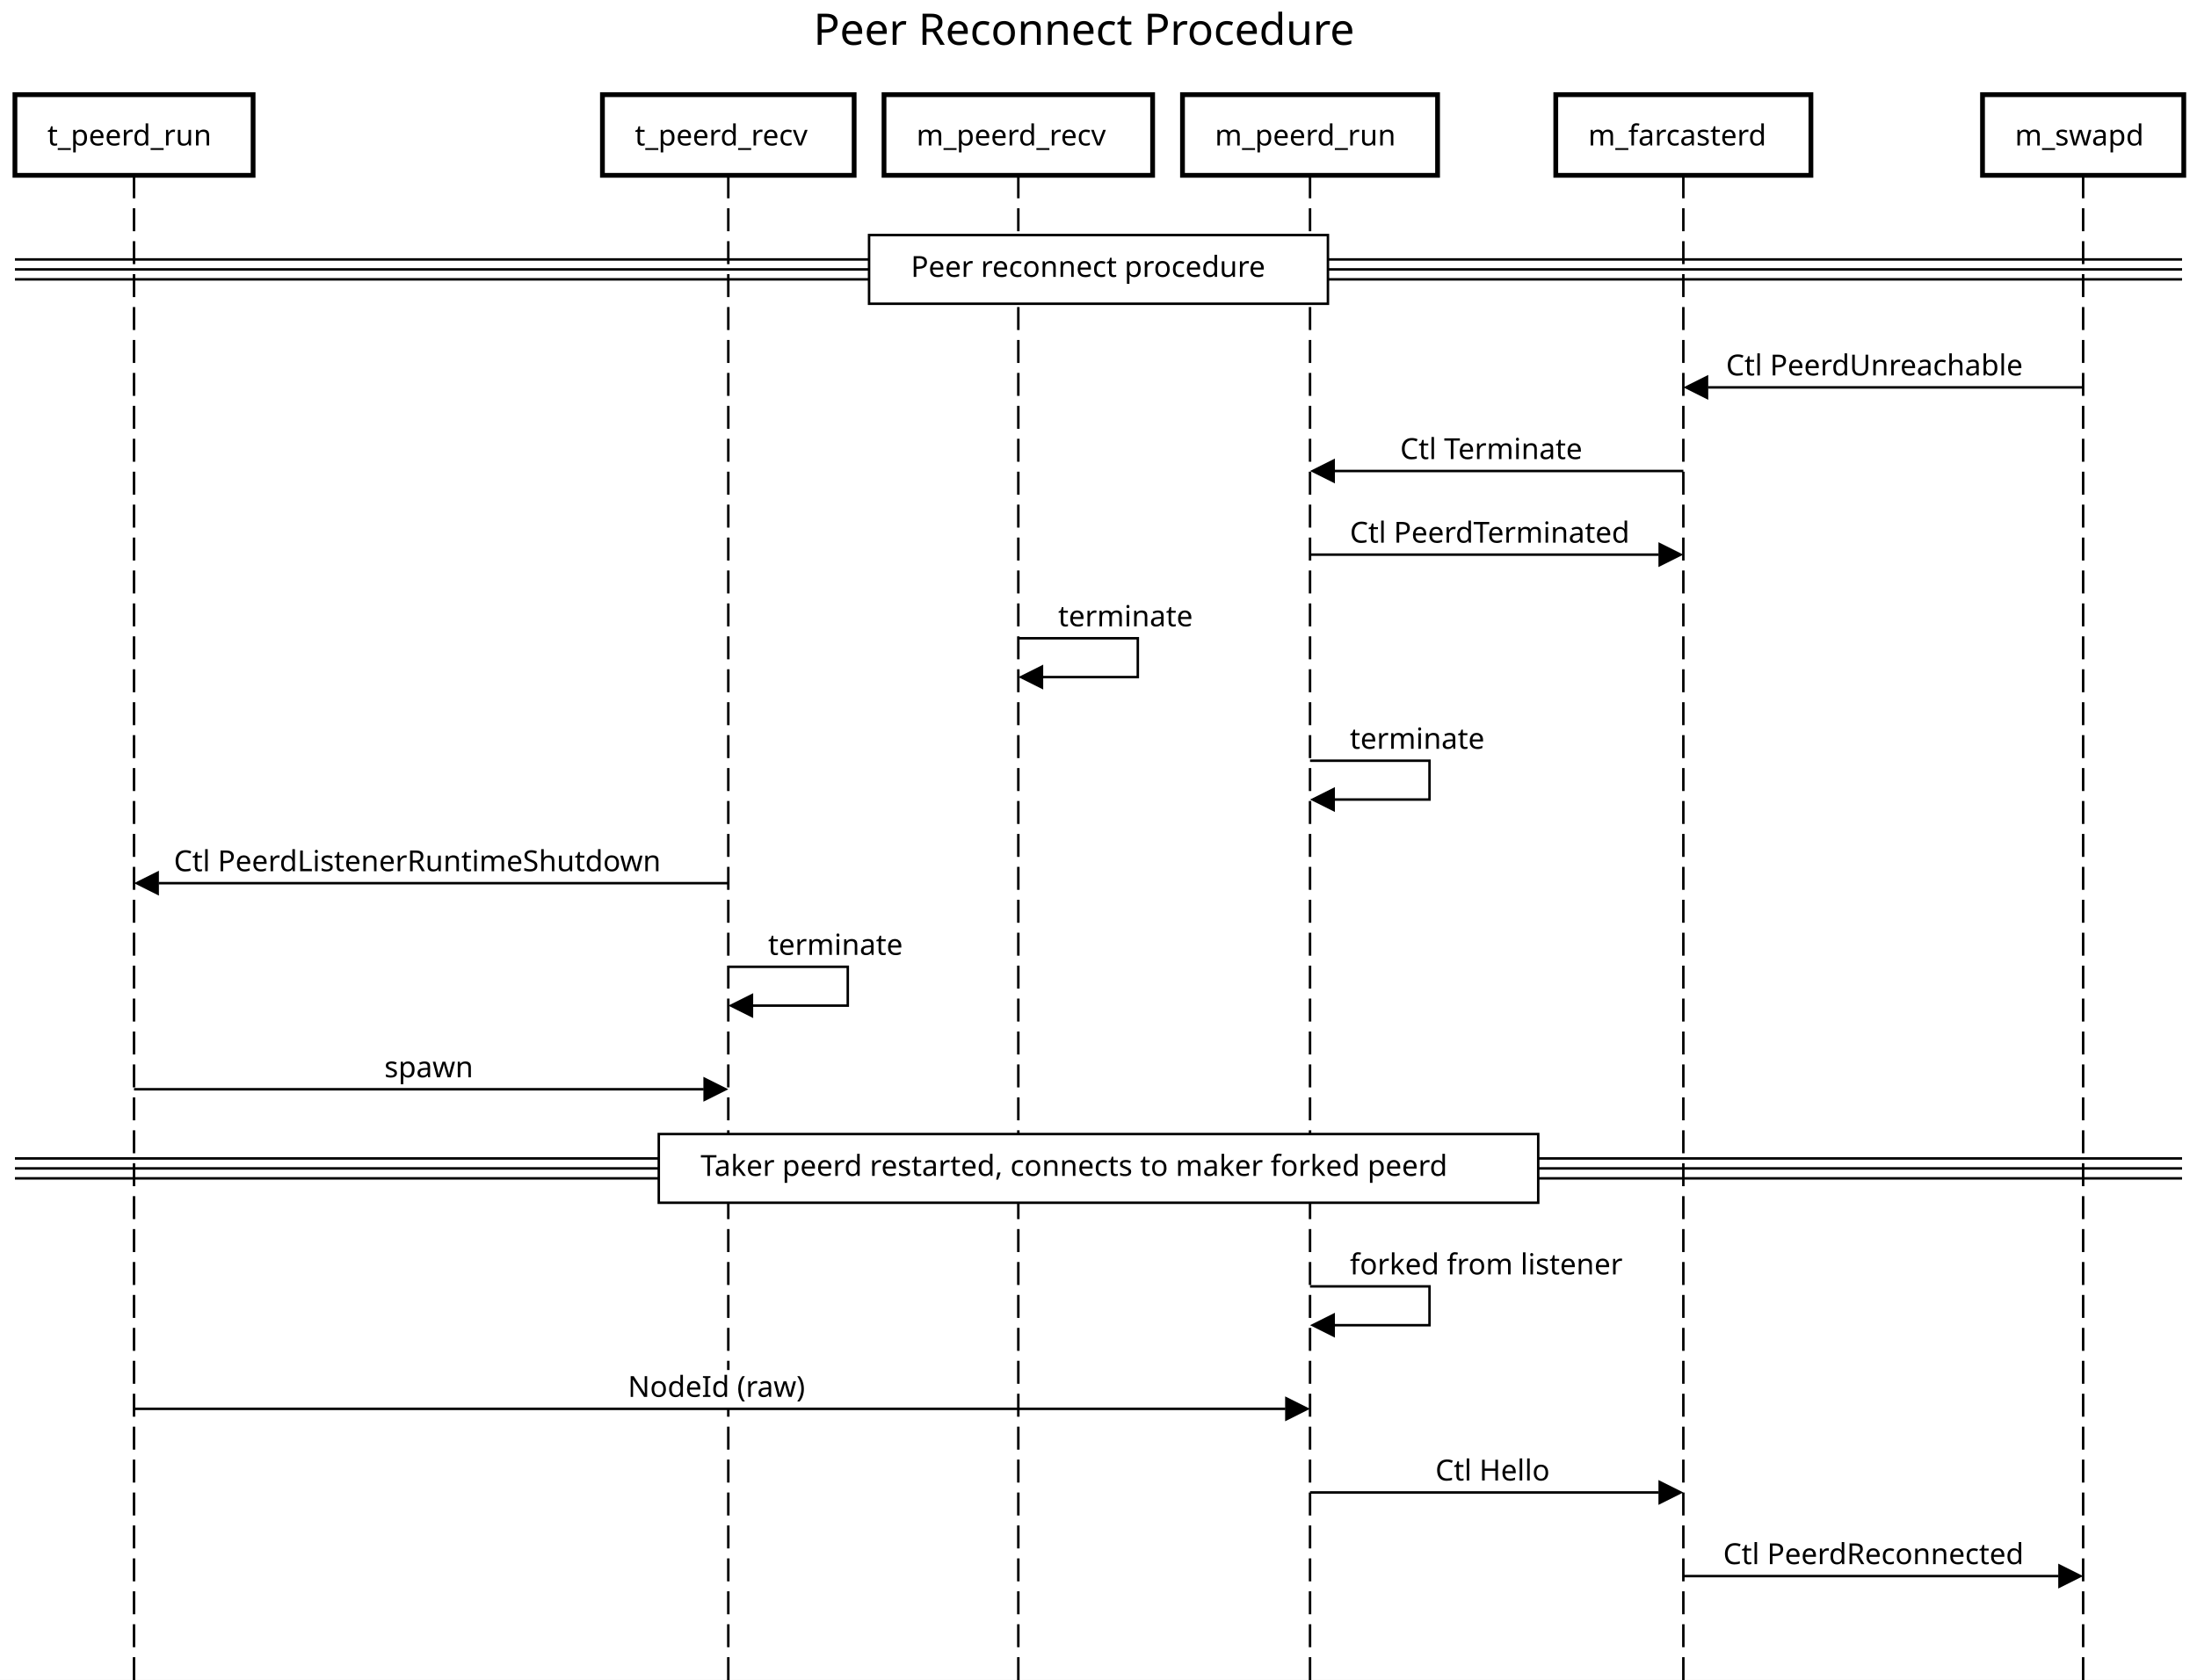
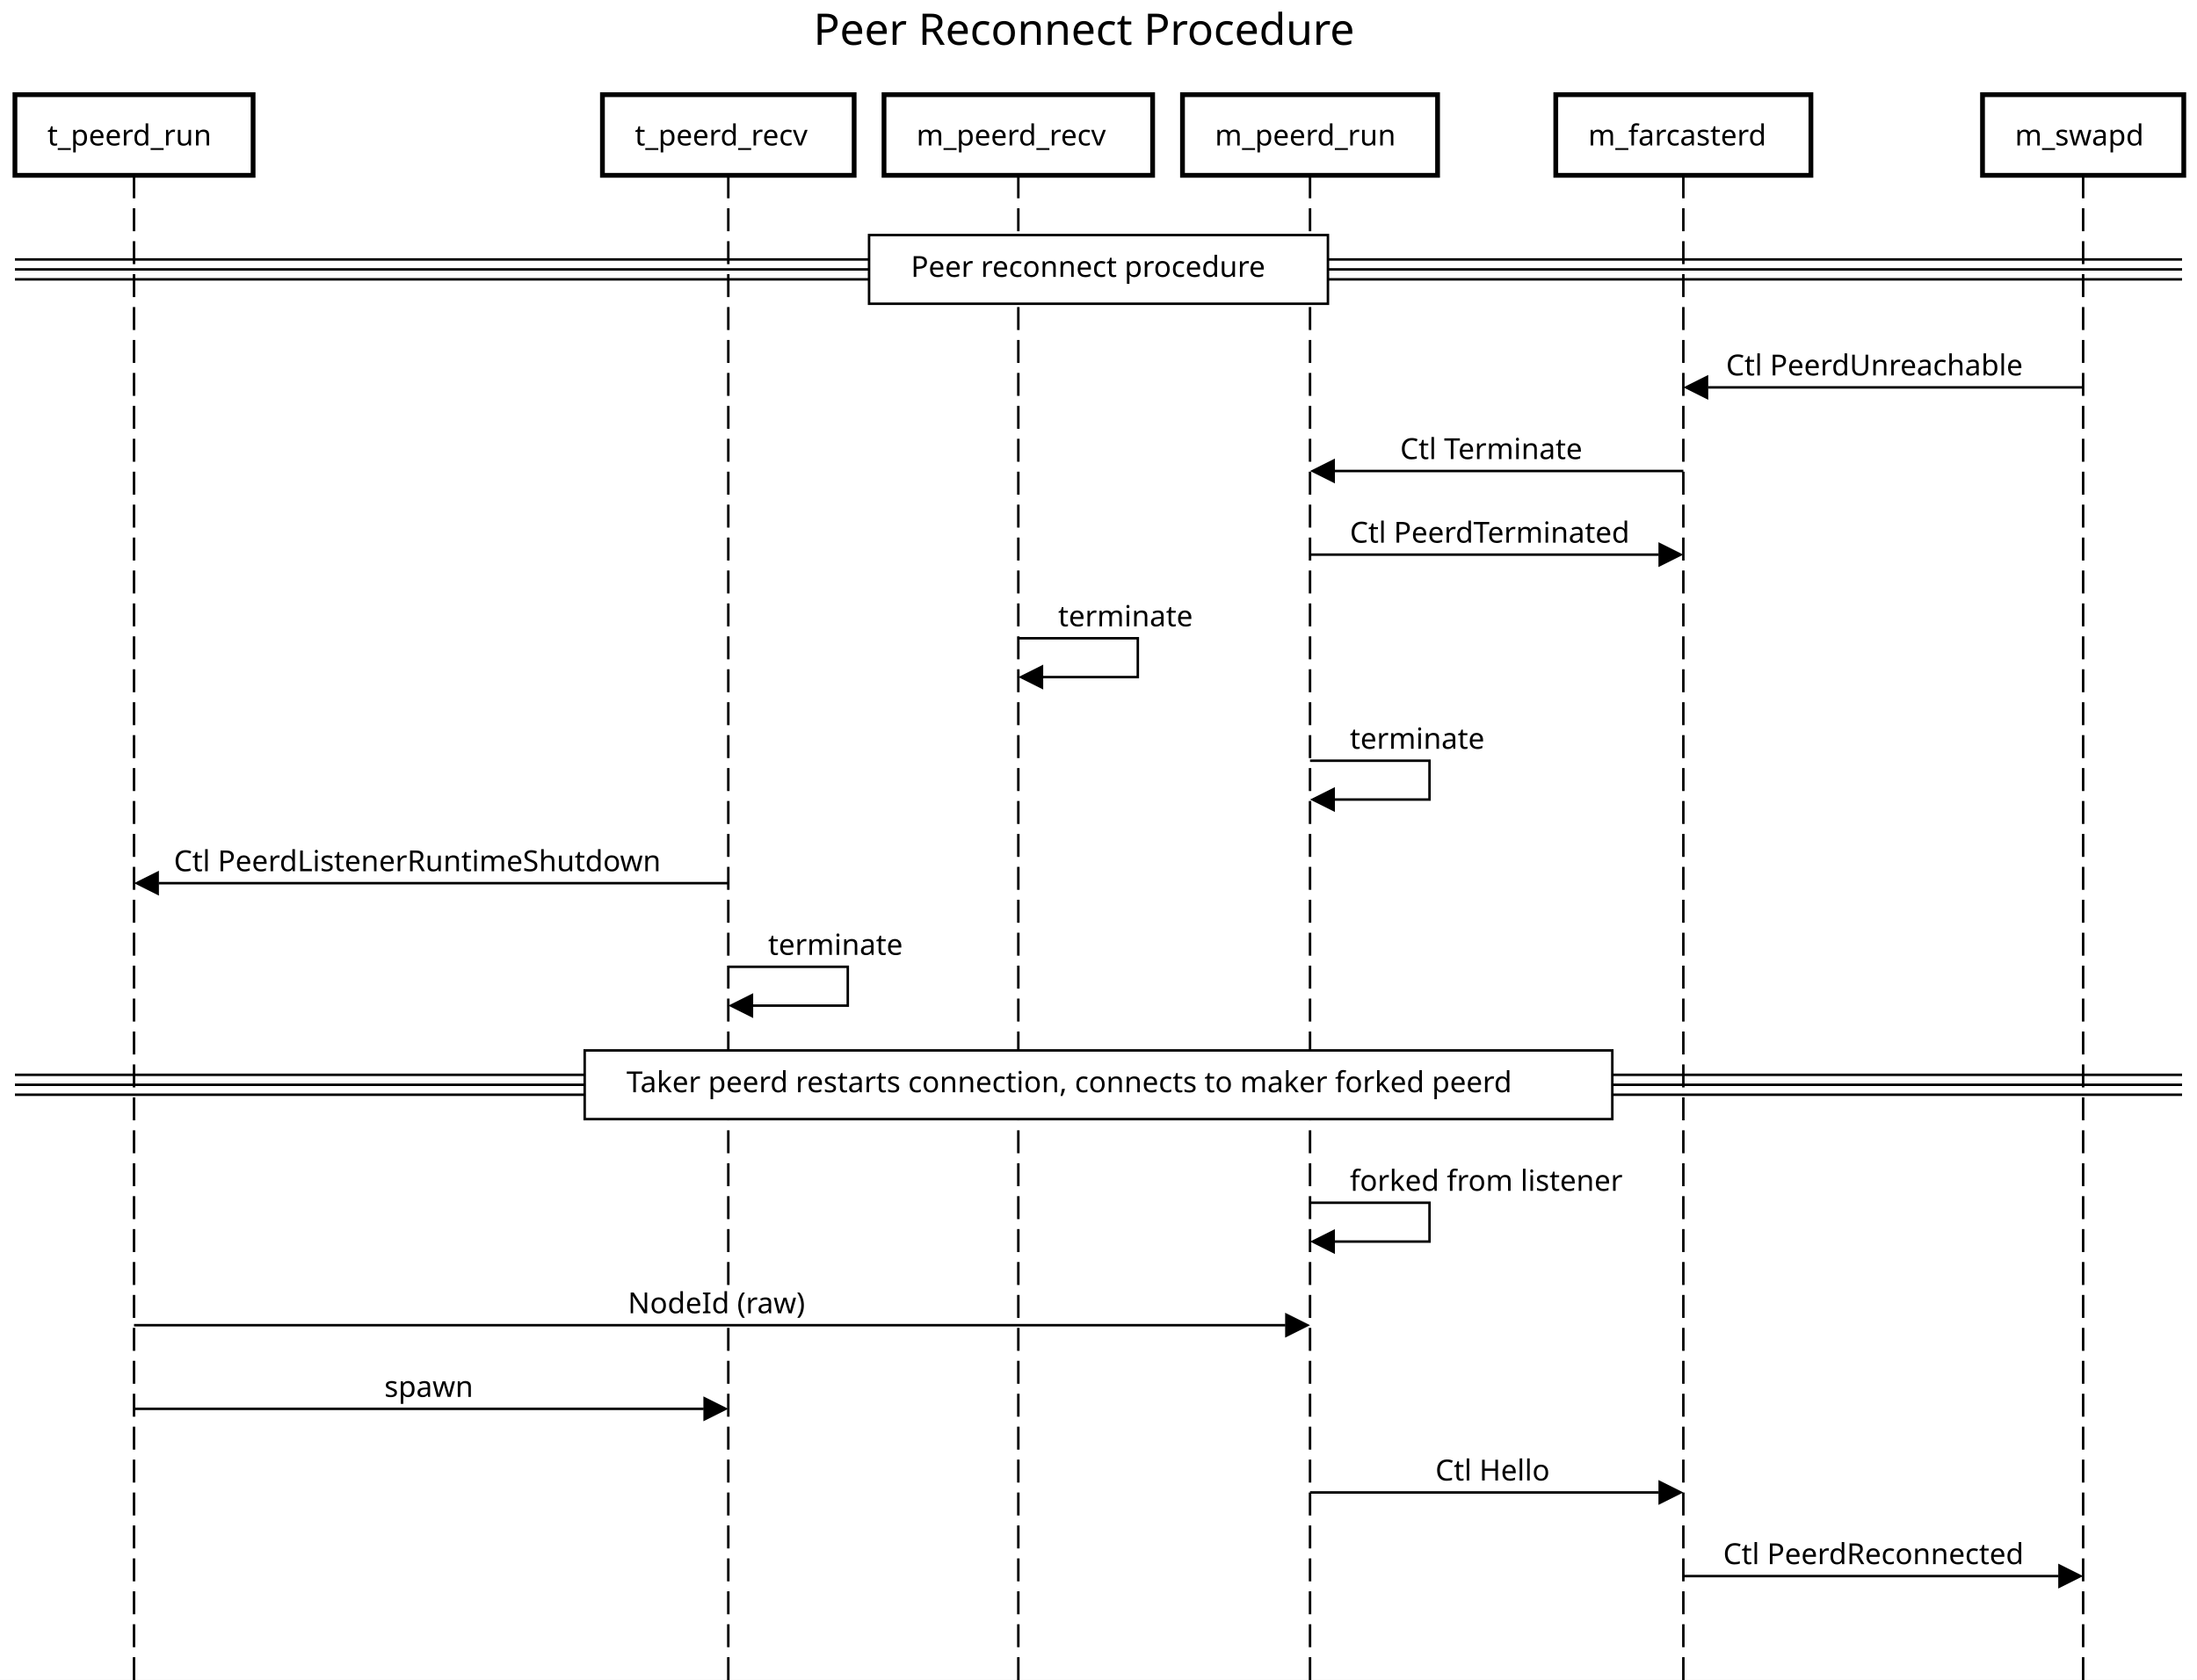
<svg xmlns="http://www.w3.org/2000/svg" version="1.1" width="1109" height="848">
  <defs />
  <g>
    <g />
    <g />
    <g />
    <g />
    <g />
    <g />
    <g />
    <g />
    <g />
    <g />
    <g />
    <g />
    <g />
    <g />
    <g>
      <rect fill="white" stroke="none" x="0" y="0" width="1109" height="848" />
    </g>
    <g>
      <text fill="black" stroke="none" font-family="sans-serif" font-size="16.5pt" font-style="normal" font-weight="normal" text-decoration="normal" x="410.614" y="22.618" text-anchor="start" dominant-baseline="alphabetic" xml:space="preserve">Peer Reconnect Procedure</text>
    </g>
    <g />
    <g>
      <path fill="none" stroke="black" paint-order="fill stroke markers" d=" M 67.65 88.512 L 67.65 848.476" stroke-miterlimit="10" stroke-width="1.257" stroke-dasharray="11.599,5.026" />
      <path fill="none" stroke="black" paint-order="fill stroke markers" d=" M 367.626 88.512 L 367.626 848.476" stroke-miterlimit="10" stroke-width="1.257" stroke-dasharray="11.599,5.026" />
      <path fill="none" stroke="black" paint-order="fill stroke markers" d=" M 514.025 88.512 L 514.025 848.476" stroke-miterlimit="10" stroke-width="1.257" stroke-dasharray="11.599,5.026" />
      <path fill="none" stroke="black" paint-order="fill stroke markers" d=" M 661.275 88.512 L 661.275 848.476" stroke-miterlimit="10" stroke-width="1.257" stroke-dasharray="11.599,5.026" />
      <path fill="none" stroke="black" paint-order="fill stroke markers" d=" M 849.718 88.512 L 849.718 848.476" stroke-miterlimit="10" stroke-width="1.257" stroke-dasharray="11.599,5.026" />
      <path fill="none" stroke="black" paint-order="fill stroke markers" d=" M 1051.527 88.512 L 1051.527 848.476" stroke-miterlimit="10" stroke-width="1.257" stroke-dasharray="11.599,5.026" />
    </g>
    <g>
      <path fill="none" stroke="none" />
      <g>
        <path fill="white" stroke="black" paint-order="fill stroke markers" d=" M 7.539 47.799 L 127.76 47.799 L 127.76 88.512 L 7.539 88.512 L 7.539 47.799 Z" stroke-miterlimit="10" stroke-width="2.413" stroke-dasharray="" />
      </g>
      <g>
        <g />
        <text fill="black" stroke="none" font-family="sans-serif" font-size="11pt" font-style="normal" font-weight="normal" text-decoration="normal" x="23.9" y="73.433" text-anchor="start" dominant-baseline="alphabetic" xml:space="preserve">t_peerd_run</text>
      </g>
      <path fill="none" stroke="none" />
      <g>
        <path fill="white" stroke="black" paint-order="fill stroke markers" d=" M 304.099 47.799 L 431.153 47.799 L 431.153 88.512 L 304.099 88.512 L 304.099 47.799 Z" stroke-miterlimit="10" stroke-width="2.413" stroke-dasharray="" />
      </g>
      <g>
        <g />
        <text fill="black" stroke="none" font-family="sans-serif" font-size="11pt" font-style="normal" font-weight="normal" text-decoration="normal" x="320.459" y="73.433" text-anchor="start" dominant-baseline="alphabetic" xml:space="preserve">t_peerd_recv</text>
      </g>
      <path fill="none" stroke="none" />
      <g>
        <path fill="white" stroke="black" paint-order="fill stroke markers" d=" M 446.232 47.799 L 581.819 47.799 L 581.819 88.512 L 446.232 88.512 L 446.232 47.799 Z" stroke-miterlimit="10" stroke-width="2.413" stroke-dasharray="" />
      </g>
      <g>
        <g />
        <text fill="black" stroke="none" font-family="sans-serif" font-size="11pt" font-style="normal" font-weight="normal" text-decoration="normal" x="462.592" y="73.433" text-anchor="start" dominant-baseline="alphabetic" xml:space="preserve">m_peerd_recv</text>
      </g>
      <path fill="none" stroke="none" />
      <g>
        <path fill="white" stroke="black" paint-order="fill stroke markers" d=" M 596.898 47.799 L 725.652 47.799 L 725.652 88.512 L 596.898 88.512 L 596.898 47.799 Z" stroke-miterlimit="10" stroke-width="2.413" stroke-dasharray="" />
      </g>
      <g>
        <g />
        <text fill="black" stroke="none" font-family="sans-serif" font-size="11pt" font-style="normal" font-weight="normal" text-decoration="normal" x="613.258" y="73.433" text-anchor="start" dominant-baseline="alphabetic" xml:space="preserve">m_peerd_run</text>
      </g>
      <path fill="none" stroke="none" />
      <g>
        <path fill="white" stroke="black" paint-order="fill stroke markers" d=" M 785.324 47.799 L 914.111 47.799 L 914.111 88.512 L 785.324 88.512 L 785.324 47.799 Z" stroke-miterlimit="10" stroke-width="2.413" stroke-dasharray="" />
      </g>
      <g>
        <g />
        <text fill="black" stroke="none" font-family="sans-serif" font-size="11pt" font-style="normal" font-weight="normal" text-decoration="normal" x="801.684" y="73.433" text-anchor="start" dominant-baseline="alphabetic" xml:space="preserve">m_farcasterd</text>
      </g>
      <path fill="none" stroke="none" />
      <g>
        <path fill="white" stroke="black" paint-order="fill stroke markers" d=" M 1000.734 47.799 L 1102.321 47.799 L 1102.321 88.512 L 1000.734 88.512 L 1000.734 47.799 Z" stroke-miterlimit="10" stroke-width="2.413" stroke-dasharray="" />
      </g>
      <g>
        <g />
        <text fill="black" stroke="none" font-family="sans-serif" font-size="11pt" font-style="normal" font-weight="normal" text-decoration="normal" x="1017.094" y="73.433" text-anchor="start" dominant-baseline="alphabetic" xml:space="preserve">m_swapd</text>
      </g>
    </g>
    <g>
      <path fill="none" stroke="black" paint-order="fill stroke markers" d=" M 7.539 130.983 L 1101.461 130.983 M 7.539 136.009 L 1101.461 136.009 M 7.539 141.036 L 1101.461 141.036" stroke-miterlimit="10" stroke-width="1.257" stroke-dasharray="" />
      <path fill="white" stroke="black" paint-order="fill stroke markers" d=" M 438.69 118.669 L 670.31 118.669 L 670.31 153.35 L 438.69 153.35 Z" stroke-miterlimit="10" stroke-width="1.257" stroke-dasharray="" />
      <g>
        <text fill="black" stroke="none" font-family="sans-serif" font-size="11pt" font-style="normal" font-weight="normal" text-decoration="normal" x="459.8" y="139.779" text-anchor="start" dominant-baseline="alphabetic" xml:space="preserve">Peer reconnect procedure</text>
      </g>
      <g>
        <g>
          <rect fill="white" stroke="none" x="868.994" y="175.968" width="163.257" height="19.602" />
        </g>
        <text fill="black" stroke="none" font-family="sans-serif" font-size="11pt" font-style="normal" font-weight="normal" text-decoration="normal" x="871.256" y="189.539" text-anchor="start" dominant-baseline="alphabetic" xml:space="preserve">Ctl PeerdUnreachable</text>
      </g>
      <g>
        <path fill="none" stroke="black" paint-order="fill stroke markers" d=" M 1051.527 195.57 L 862.133 195.57" stroke-miterlimit="10" stroke-width="1.257" stroke-dasharray="" />
        <g transform="translate(849.7178,195.5701) translate(-849.7178,-195.5701)">
          <path fill="black" stroke="none" paint-order="stroke fill markers" d=" M 862.283 189.287 L 849.718 195.57 L 862.283 201.853 Z" />
        </g>
      </g>
      <g>
        <g>
          <rect fill="white" stroke="none" x="704.501" y="218.188" width="101.99" height="19.602" />
        </g>
        <text fill="black" stroke="none" font-family="sans-serif" font-size="11pt" font-style="normal" font-weight="normal" text-decoration="normal" x="706.763" y="231.759" text-anchor="start" dominant-baseline="alphabetic" xml:space="preserve">Ctl Terminate</text>
      </g>
      <g>
        <path fill="none" stroke="black" paint-order="fill stroke markers" d=" M 849.718 237.79 L 673.689 237.79" stroke-miterlimit="10" stroke-width="1.257" stroke-dasharray="" />
        <g transform="translate(661.2747,237.7903) translate(-661.2747,-237.7903)">
          <path fill="black" stroke="none" paint-order="stroke fill markers" d=" M 673.84 231.508 L 661.275 237.79 L 673.84 244.073 Z" />
        </g>
      </g>
      <g>
        <g>
          <rect fill="white" stroke="none" x="679.118" y="260.408" width="152.757" height="19.602" />
        </g>
        <text fill="black" stroke="none" font-family="sans-serif" font-size="11pt" font-style="normal" font-weight="normal" text-decoration="normal" x="681.38" y="273.979" text-anchor="start" dominant-baseline="alphabetic" xml:space="preserve">Ctl PeerdTerminated</text>
      </g>
      <g>
        <path fill="none" stroke="black" paint-order="fill stroke markers" d=" M 661.275 280.011 L 837.303 280.011" stroke-miterlimit="10" stroke-width="1.257" stroke-dasharray="" />
        <g transform="translate(849.7178,280.0105) translate(-849.7178,-280.0105)">
          <path fill="black" stroke="none" paint-order="stroke fill markers" d=" M 837.152 273.728 L 849.718 280.011 L 837.152 286.293 Z" />
        </g>
      </g>
      <g>
        <g>
          <rect fill="white" stroke="none" x="531.868" y="302.628" width="76.557" height="19.602" />
        </g>
        <text fill="black" stroke="none" font-family="sans-serif" font-size="11pt" font-style="normal" font-weight="normal" text-decoration="normal" x="534.13" y="316.199" text-anchor="start" dominant-baseline="alphabetic" xml:space="preserve">terminate</text>
      </g>
      <g>
        <path fill="none" stroke="black" paint-order="fill stroke markers" d=" M 514.025 322.231 L 574.34 322.231 L 574.34 341.833 L 526.44 341.833" stroke-miterlimit="10" stroke-width="1.257" stroke-dasharray="" />
        <g transform="translate(514.0254,341.833) translate(-514.0254,-341.833)">
          <path fill="black" stroke="none" paint-order="stroke fill markers" d=" M 526.591 335.55 L 514.025 341.833 L 526.591 348.116 Z" />
        </g>
      </g>
      <g>
        <g>
          <rect fill="white" stroke="none" x="679.118" y="364.451" width="76.557" height="19.602" />
        </g>
        <text fill="black" stroke="none" font-family="sans-serif" font-size="11pt" font-style="normal" font-weight="normal" text-decoration="normal" x="681.38" y="378.022" text-anchor="start" dominant-baseline="alphabetic" xml:space="preserve">terminate</text>
      </g>
      <g>
        <path fill="none" stroke="black" paint-order="fill stroke markers" d=" M 661.275 384.053 L 721.589 384.053 L 721.589 403.655 L 673.689 403.655" stroke-miterlimit="10" stroke-width="1.257" stroke-dasharray="" />
        <g transform="translate(661.2747,403.6554) translate(-661.2747,-403.6554)">
          <path fill="black" stroke="none" paint-order="stroke fill markers" d=" M 673.84 397.373 L 661.275 403.655 L 673.84 409.938 Z" />
        </g>
      </g>
      <g>
        <g>
          <rect fill="white" stroke="none" x="85.493" y="426.273" width="264.29" height="19.602" />
        </g>
        <text fill="black" stroke="none" font-family="sans-serif" font-size="11pt" font-style="normal" font-weight="normal" text-decoration="normal" x="87.755" y="439.844" text-anchor="start" dominant-baseline="alphabetic" xml:space="preserve">Ctl PeerdListenerRuntimeShutdown</text>
      </g>
      <g>
        <path fill="none" stroke="black" paint-order="fill stroke markers" d=" M 367.626 445.876 L 80.064 445.876" stroke-miterlimit="10" stroke-width="1.257" stroke-dasharray="" />
        <g transform="translate(67.64966,445.8757) translate(-67.64966,-445.8757)">
          <path fill="black" stroke="none" paint-order="stroke fill markers" d=" M 80.215 439.593 L 67.65 445.876 L 80.215 452.158 Z" />
        </g>
      </g>
      <g>
        <g>
          <rect fill="white" stroke="none" x="385.469" y="468.494" width="76.557" height="19.602" />
        </g>
        <text fill="black" stroke="none" font-family="sans-serif" font-size="11pt" font-style="normal" font-weight="normal" text-decoration="normal" x="387.731" y="482.064" text-anchor="start" dominant-baseline="alphabetic" xml:space="preserve">terminate</text>
      </g>
      <g>
        <path fill="none" stroke="black" paint-order="fill stroke markers" d=" M 367.626 488.096 L 427.941 488.096 L 427.941 507.698 L 380.041 507.698" stroke-miterlimit="10" stroke-width="1.257" stroke-dasharray="" />
        <g transform="translate(367.6261,507.6981) translate(-367.6261,-507.6981)">
          <path fill="black" stroke="none" paint-order="stroke fill markers" d=" M 380.192 501.415 L 367.626 507.698 L 380.192 513.981 Z" />
        </g>
      </g>
-       <g>
-         <g>
-           <rect fill="white" stroke="none" x="191.759" y="530.316" width="51.757" height="19.602" />
-         </g>
-         <text fill="black" stroke="none" font-family="sans-serif" font-size="11pt" font-style="normal" font-weight="normal" text-decoration="normal" x="194.021" y="543.887" text-anchor="start" dominant-baseline="alphabetic" xml:space="preserve">spawn</text>
-       </g>
-       <g>
-         <path fill="none" stroke="black" paint-order="fill stroke markers" d=" M 67.65 549.918 L 355.211 549.918" stroke-miterlimit="10" stroke-width="1.257" stroke-dasharray="" />
-         <g transform="translate(367.6261,549.9183) translate(-367.6261,-549.9183)">
-           <path fill="black" stroke="none" paint-order="stroke fill markers" d=" M 355.061 543.636 L 367.626 549.918 L 355.061 556.201 Z" />
-         </g>
-       </g>
-       <path fill="none" stroke="black" paint-order="fill stroke markers" d=" M 7.539 584.851 L 1101.461 584.851 M 7.539 589.877 L 1101.461 589.877 M 7.539 594.903 L 1101.461 594.903" stroke-miterlimit="10" stroke-width="1.257" stroke-dasharray="" />
-       <path fill="white" stroke="black" paint-order="fill stroke markers" d=" M 332.54 572.536 L 776.46 572.536 L 776.46 607.217 L 332.54 607.217 Z" stroke-miterlimit="10" stroke-width="1.257" stroke-dasharray="" />
-       <g>
-         <text fill="black" stroke="none" font-family="sans-serif" font-size="11pt" font-style="normal" font-weight="normal" text-decoration="normal" x="353.65" y="593.646" text-anchor="start" dominant-baseline="alphabetic" xml:space="preserve">Taker peerd restarted, connects to maker forked peerd</text>
-       </g>
-       <g>
-         <g>
-           <rect fill="white" stroke="none" x="679.118" y="629.835" width="149.39" height="19.602" />
-         </g>
-         <text fill="black" stroke="none" font-family="sans-serif" font-size="11pt" font-style="normal" font-weight="normal" text-decoration="normal" x="681.38" y="643.406" text-anchor="start" dominant-baseline="alphabetic" xml:space="preserve">forked from listener</text>
-       </g>
-       <g>
-         <path fill="none" stroke="black" paint-order="fill stroke markers" d=" M 661.275 649.437 L 721.589 649.437 L 721.589 669.04 L 673.689 669.04" stroke-miterlimit="10" stroke-width="1.257" stroke-dasharray="" />
+       <path fill="none" stroke="black" paint-order="fill stroke markers" d=" M 7.539 542.63 L 1101.461 542.63 M 7.539 547.657 L 1101.461 547.657 M 7.539 552.683 L 1101.461 552.683" stroke-miterlimit="10" stroke-width="1.257" stroke-dasharray="" />
+       <path fill="white" stroke="black" paint-order="fill stroke markers" d=" M 295.14 530.316 L 813.86 530.316 L 813.86 564.997 L 295.14 564.997 Z" stroke-miterlimit="10" stroke-width="1.257" stroke-dasharray="" />
+       <g>
+         <text fill="black" stroke="none" font-family="sans-serif" font-size="11pt" font-style="normal" font-weight="normal" text-decoration="normal" x="316.25" y="551.426" text-anchor="start" dominant-baseline="alphabetic" xml:space="preserve">Taker peerd restarts connection, connects to maker forked peerd</text>
+       </g>
+       <g>
+         <g>
+           <rect fill="white" stroke="none" x="679.118" y="587.615" width="149.39" height="19.602" />
+         </g>
+         <text fill="black" stroke="none" font-family="sans-serif" font-size="11pt" font-style="normal" font-weight="normal" text-decoration="normal" x="681.38" y="601.186" text-anchor="start" dominant-baseline="alphabetic" xml:space="preserve">forked from listener</text>
+       </g>
+       <g>
+         <path fill="none" stroke="black" paint-order="fill stroke markers" d=" M 661.275 607.217 L 721.589 607.217 L 721.589 626.819 L 673.689 626.819" stroke-miterlimit="10" stroke-width="1.257" stroke-dasharray="" />
+         <g transform="translate(661.2747,626.8194) translate(-661.2747,-626.8194)">
+           <path fill="black" stroke="none" paint-order="stroke fill markers" d=" M 673.84 620.537 L 661.275 626.819 L 673.84 633.102 Z" />
+         </g>
+       </g>
+       <g>
+         <g>
+           <rect fill="white" stroke="none" x="314.667" y="649.437" width="99.59" height="19.602" />
+         </g>
+         <text fill="black" stroke="none" font-family="sans-serif" font-size="11pt" font-style="normal" font-weight="normal" text-decoration="normal" x="316.929" y="663.008" text-anchor="start" dominant-baseline="alphabetic" xml:space="preserve">NodeId (raw)</text>
+       </g>
+       <g>
+         <path fill="none" stroke="black" paint-order="fill stroke markers" d=" M 67.65 669.04 L 648.86 669.04" stroke-miterlimit="10" stroke-width="1.257" stroke-dasharray="" />
        <g transform="translate(661.2747,669.0397) translate(-661.2747,-669.0397)">
-           <path fill="black" stroke="none" paint-order="stroke fill markers" d=" M 673.84 662.757 L 661.275 669.04 L 673.84 675.322 Z" />
-         </g>
-       </g>
-       <g>
-         <g>
-           <rect fill="white" stroke="none" x="314.667" y="691.658" width="99.59" height="19.602" />
-         </g>
-         <text fill="black" stroke="none" font-family="sans-serif" font-size="11pt" font-style="normal" font-weight="normal" text-decoration="normal" x="316.929" y="705.228" text-anchor="start" dominant-baseline="alphabetic" xml:space="preserve">NodeId (raw)</text>
-       </g>
-       <g>
-         <path fill="none" stroke="black" paint-order="fill stroke markers" d=" M 67.65 711.26 L 648.86 711.26" stroke-miterlimit="10" stroke-width="1.257" stroke-dasharray="" />
-         <g transform="translate(661.2747,711.2599) translate(-661.2747,-711.2599)">
-           <path fill="black" stroke="none" paint-order="stroke fill markers" d=" M 648.709 704.977 L 661.275 711.26 L 648.709 717.543 Z" />
+           <path fill="black" stroke="none" paint-order="stroke fill markers" d=" M 648.709 662.757 L 661.275 669.04 L 648.709 675.322 Z" />
+         </g>
+       </g>
+       <g>
+         <g>
+           <rect fill="white" stroke="none" x="191.759" y="691.658" width="51.757" height="19.602" />
+         </g>
+         <text fill="black" stroke="none" font-family="sans-serif" font-size="11pt" font-style="normal" font-weight="normal" text-decoration="normal" x="194.021" y="705.228" text-anchor="start" dominant-baseline="alphabetic" xml:space="preserve">spawn</text>
+       </g>
+       <g>
+         <path fill="none" stroke="black" paint-order="fill stroke markers" d=" M 67.65 711.26 L 355.211 711.26" stroke-miterlimit="10" stroke-width="1.257" stroke-dasharray="" />
+         <g transform="translate(367.6261,711.2599) translate(-367.6261,-711.2599)">
+           <path fill="black" stroke="none" paint-order="stroke fill markers" d=" M 355.061 704.977 L 367.626 711.26 L 355.061 717.543 Z" />
        </g>
      </g>
      <g>
        <g>
          <rect fill="white" stroke="none" x="722.284" y="733.878" width="66.424" height="19.602" />
        </g>
        <text fill="black" stroke="none" font-family="sans-serif" font-size="11pt" font-style="normal" font-weight="normal" text-decoration="normal" x="724.546" y="747.449" text-anchor="start" dominant-baseline="alphabetic" xml:space="preserve">Ctl Hello</text>
      </g>
      <g>
        <path fill="none" stroke="black" paint-order="fill stroke markers" d=" M 661.275 753.48 L 837.303 753.48" stroke-miterlimit="10" stroke-width="1.257" stroke-dasharray="" />
        <g transform="translate(849.7178,753.4801) translate(-849.7178,-753.4801)">
          <path fill="black" stroke="none" paint-order="stroke fill markers" d=" M 837.152 747.197 L 849.718 753.48 L 837.152 759.763 Z" />
        </g>
      </g>
      <g>
        <g>
          <rect fill="white" stroke="none" x="867.561" y="776.098" width="166.124" height="19.602" />
        </g>
        <text fill="black" stroke="none" font-family="sans-serif" font-size="11pt" font-style="normal" font-weight="normal" text-decoration="normal" x="869.823" y="789.669" text-anchor="start" dominant-baseline="alphabetic" xml:space="preserve">Ctl PeerdReconnected</text>
      </g>
      <g>
        <path fill="none" stroke="black" paint-order="fill stroke markers" d=" M 849.718 795.7 L 1039.113 795.7" stroke-miterlimit="10" stroke-width="1.257" stroke-dasharray="" />
        <g transform="translate(1051.527,795.7003) translate(-1051.527,-795.7003)">
          <path fill="black" stroke="none" paint-order="stroke fill markers" d=" M 1038.962 789.418 L 1051.527 795.7 L 1038.962 801.983 Z" />
        </g>
      </g>
    </g>
    <g />
    <g />
    <g />
    <g />
    <g />
    <g />
  </g>
</svg>
